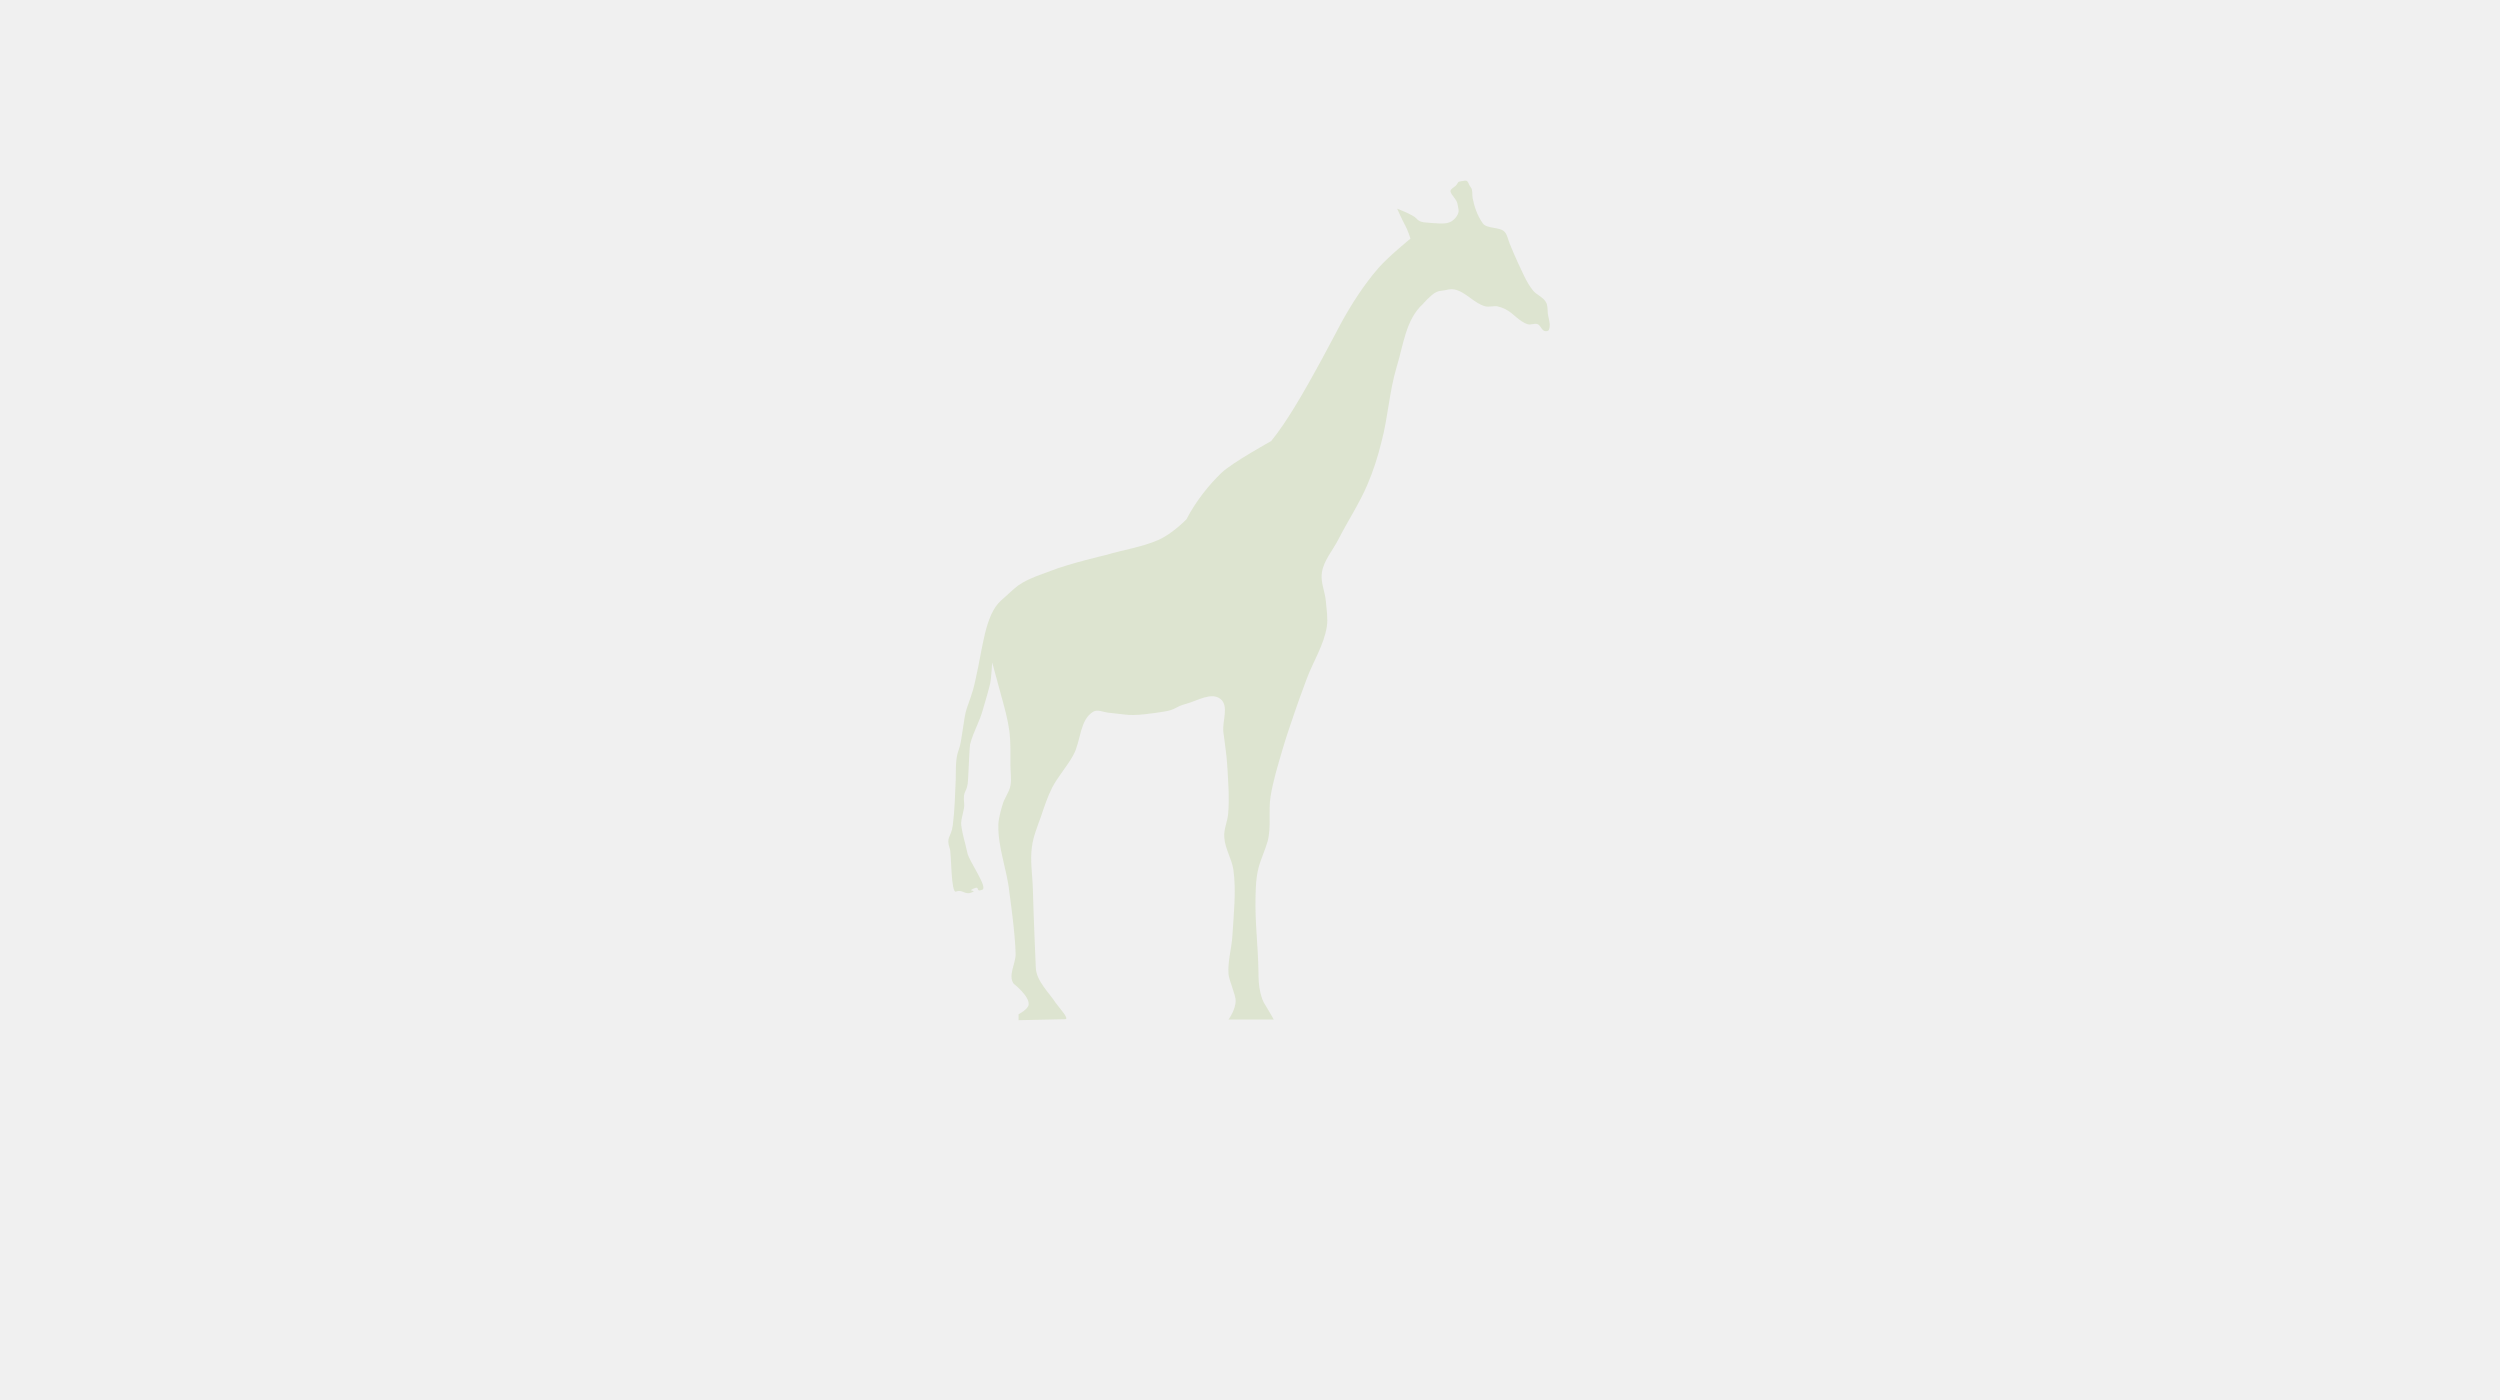
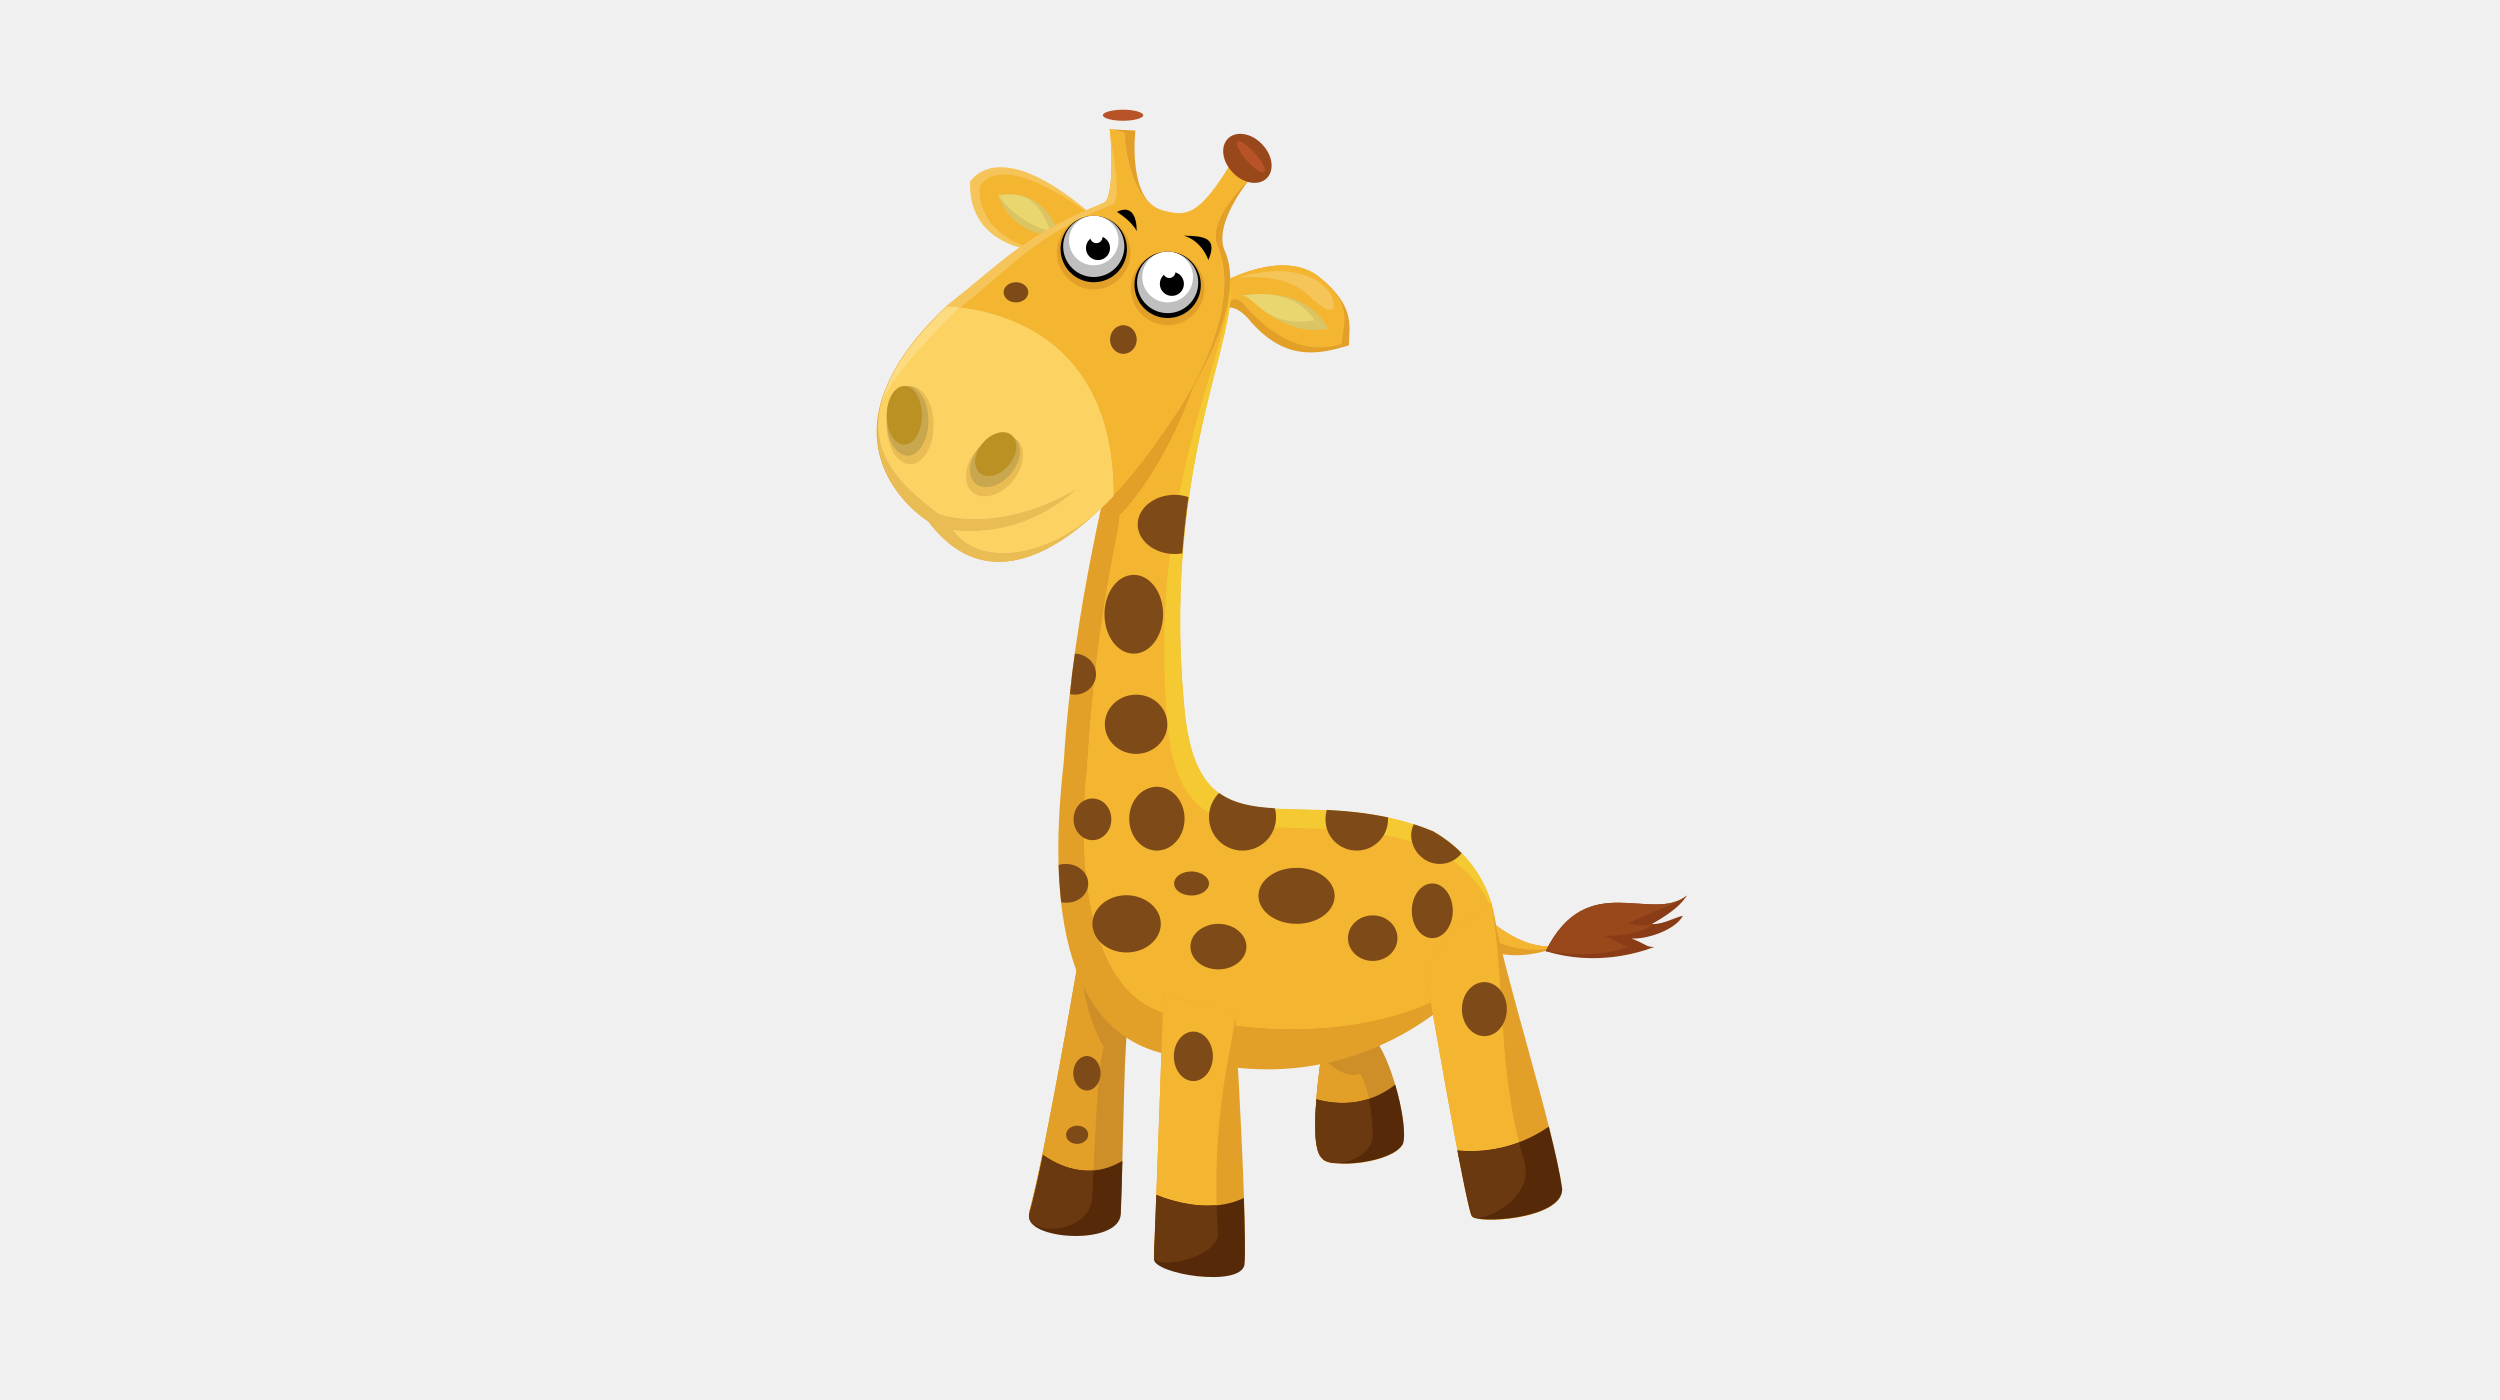
- <svg xmlns="http://www.w3.org/2000/svg" version="1.1" id="Layer_1" viewBox="0 0 768 430" xml:space="preserve">
-   <path fill="#DDE4D0" d="M475.5,96.4c-0.1-1.2,0-2.6-0.6-3.6c-0.9-1.6-2.9-2.2-4-3.6c-2-2.5-3.2-5.6-4.601-8.5  c-0.899-1.9-1.7-3.9-2.5-5.8c-0.5-1.2-0.7-2.6-1.5-3.6c-1.399-1.7-5.5-0.9-6.8-2.7c-1.7-2.4-2.6-5.2-3.1-7.7  c-0.2-0.9,0.1-2.6-0.601-3.4s-0.7-2.2-1.8-2c-2.4,0.4-1.7,0.1-2.5,1.2c-0.5,0.8-2.1,1.3-1.9,2.2c0.301,1.1,1.9,2.4,2.101,3.6  c0.2,1.3,0.7,2.2,0.1,3.4c-0.399,0.8-1.1,1.6-1.899,2.1c-1.4,0.8-3.101,0.7-4.601,0.6c-3.2-0.3-5,0-6.2-1.5  c-0.899-1.1-5.899-3-5.899-3s1.6,3.6,2.5,5.2c0.7,1.2,1.6,4,1.6,4l0,0c0,0-7,5.7-9.899,9.1c-4.5,5.2-8.2,11-11.5,17  c0,0-9.101,17.5-14.301,25.8c-2.199,3.6-4.5,7.1-7.1,10.3c0,0-11.8,6.5-15.2,9.7c-3.9,3.7-8.1,9-10.8,14.3c0,0-4.2,4.4-8.7,6.4  c-5.1,2.2-10.7,3-16.1,4.6c0,0-11.5,2.7-17,4.9c-3.9,1.5-8.1,2.7-11.2,5.5l-4,3.6c-4.9,4.4-5.6,14.6-7.7,23.7  c-0.7,3.2-0.8,3.8-2.8,9.399c-1,2.7-1.4,10-2.5,12.801c-1.1,2.899-0.8,6.5-0.9,9.1c-0.2,4.4-0.3,9.4-0.9,14  c-0.5,3.9-2.2,3.5-0.9,7.3c0.5,1.601,0.3,13.7,1.9,13.101c2-0.801,2.6,1.1,4.7,0.3c2.2-0.9-1.5-0.2,0.6-1.2c2.4-1.1,0.4,1.3,2.8,0.3  c1.7-0.7-4.1-8.8-4.6-11.2c-1-4.5-1.4-5.1-1.9-8.5c-0.3-1.8,1.1-4.899,0.9-6.699c-0.5-4.701,1-2.9,1.2-7.601  c0.1-1,0.4-9.601,0.6-10.601c1.1-4.199,2.9-6.799,4-10.899c1.1-3.899,1.2-3.899,2.2-7.899c0.3-1.4,0.6-6.4,0.6-6.4l2.8,10.3  c1,3.601,2,7.2,2.5,10.9c0.4,3.399,0.3,6.899,0.3,10.3c0,2.1,0.4,4.3,0,6.4c-0.4,2.1-2,3.899-2.5,6.1c0,0-1.2,3.8-1.2,5.8  c-0.2,7.101,2.7,13.9,3.4,21c0,0,1.8,12.5,1.9,18.8c0,3-2.4,6.601-0.6,9.101c0,0,4.9,3.8,4.6,6.399c-0.1,1.4-3.1,3-3.1,3v1.801  l14.3-0.301c1.5,0-1.9-3.6-2.8-4.899c-2.3-3.5-6-6.8-6.2-10.9c0,0-0.7-16-0.9-24c-0.1-4.399-0.9-8.8-0.3-13.101  c0.4-3.199,1.7-6.299,2.8-9.399c1-3,2-6,3.4-8.8c1.8-3.5,4.6-6.5,6.5-10c2.4-4.3,1.9-10.9,6.2-13.4c1.3-0.699,2.9,0.101,4.3,0.301  c1.3,0.199,4,0.399,5.3,0.6c3.2,0.5,8.9-0.4,12.1-0.9c3.8-0.6,3.1-1.399,6.8-2.399c3.4-0.9,7.7-3.7,10.5-1.5c2.7,2.1,0.6,6.7,0.9,10  c0.4,3.5,1,6.899,1.2,10.3c0.3,5,0.7,9.9,0.3,14.9c-0.2,2.5-1.4,4.8-1.2,7.3c0.2,3.5,2.3,6.6,2.8,10c0.9,6.6,0.1,13.399-0.3,20.1  c-0.2,4-1.5,7.9-1.2,11.9c0.1,1.8,2.2,6.399,2.2,8.2c0,2.8-2.2,5.8-2.2,5.8h3.7h10.2c0,0-1.5-2.7-2.5-4.3  c-0.899-1.301-1.2-2.4-1.6-3.9c-0.5-2-0.601-4.4-0.601-6.4c-0.1-7.8-1.1-15.3-0.899-23.1c0.1-3.3,0.1-5.6,0.899-8.8  c0.601-2.5,2.101-5.7,2.801-8.2c1.199-4.4,0.199-9.2,0.899-13.7c0.8-5,2.3-9.8,3.7-14.6c1.2-4.101,2.6-8.101,4-12.2  c0,0,2.2-6.3,3.4-9.4c2-5.399,5.299-10.399,6.199-16.1c0.4-2.6-0.1-5.3-0.3-7.9c-0.3-3-1.7-5.899-1.2-8.8c0.601-3.7,3.301-6.7,5-10  c2.9-5.7,6.5-11.1,9-17c1.801-4.2,3.2-8.6,4.301-13.1c2-7.5,2.399-15.4,4.6-22.8c2.1-6.7,2.8-14.7,8.1-19.5c0,0,2.4-2.8,4-3.6  c0.7-0.4,1.601-0.5,2.5-0.6c1-0.2,2.101-0.5,3.101-0.3c3.6,0.7,6.1,4.3,9.6,5.2c1.2,0.3,2.5-0.2,3.7,0c0.9,0.2,1.7,0.5,2.5,0.9  c2.4,1.2,4.2,3.8,6.8,4.6c1,0.3,2.101-0.4,3.101,0c0.899,0.4,1.199,1.9,2.199,2.1c0.4,0.1,1,0,1.2-0.3  C476.5,99.8,475.7,97.9,475.5,96.4z" />
+ <svg xmlns="http://www.w3.org/2000/svg" viewBox="0 0 768 430">
+   <style>.a{fill:#E2A029;}.b{fill:#F4B631;}.c{fill:#CE8E28;}.d{fill:#F6C55A;}.e{fill:#DBC463;}.f{fill:#E9D66F;}.g{fill:#873A13;}.h{fill:#99481B;}.i{fill:#EABC54;}.j{fill:#C9A74F;}.k{fill:#BB9123;}.l{fill:#BFBFBF;}.m{fill:#FFF;}.n{fill:#7E4A18;}.o{fill:#562A09;}.p{fill:#6A3910;}.q{fill:#B75327;}</style>
+   <path d="M405.9 324.5c0 0-4.4 28.1 0.3 31.3 2.5 3.5 15.5 0.7 15.5-7 0-8-2-16.7-4-19C412.8 332.1 405.9 324.5 405.9 324.5z" class="a" />
+   <path d="M456 281.2c0 0 13.6 13.7 25.6 8.2 -7.6 4.1-19.2 6-26.9 1.3C455.9 284.1 456 281.2 456 281.2z" class="a" />
+   <path d="M456 281.2c0 0 13.6 13.7 25.6 8.2 -7.6 4.1-17.9 2.6-25.6-2.1C457.2 280.7 456 281.2 456 281.2z" class="b" />
+   <path d="M331.8 291.8c0 0-10.4 61.4-15.6 80.4 -2 7.9 27.5 9.9 28.1 0 0.9-21.9 0.9-55.5 2.7-60.8C339.6 299.4 331.8 291.8 331.8 291.8z" class="c" />
+   <path d="M331.8 291.8c0 0-10.4 61.4-15.6 80.4 -2 7.9 19.4 7.5 19.4-5.1 0.9-21.9 1.8-40.3 3.5-45.5C331.7 309.5 331.8 291.8 331.8 291.8z" class="a" />
+   <path d="M405.9 324.5c0 0-4.4 28.1 0.3 31.3 2.5 3.5 21.9 1.5 24.8-4.4 1.8-5.6-3.8-27.5-9.4-33C416.8 320.7 405.9 324.5 405.9 324.5z" class="c" />
+   <path d="M405.9 324.5c0 0-4.4 28.1 0.3 31.3 2.5 3.5 15.5 0.7 15.5-7 0-8-2-16.7-4-19C412.8 332.1 405.9 324.5 405.9 324.5z" class="a" />
+   <path d="M320.5 77.3c0 0-23.2-0.4-22.5-21.5 3.5-4.8 14.2-10.6 39.3 11.8C330.2 71.6 320.5 77.3 320.5 77.3z" class="d" />
+   <path d="M320.5 77.3c0 0-20.6-3.3-19.5-20.2 3.5-4.8 12.3-7.3 36.3 10.5C330.2 71.6 320.5 77.3 320.5 77.3z" class="b" />
+   <path d="M325.8 72.4c2.1 0.1-14.1 2.1-19.1-12.4C315.3 58.8 321.1 61.5 325.8 72.4z" class="e" />
+   <path d="M322.5 70.2c0.8 1.9-10.4-2.1-15.8-10.2C315.3 58.8 318.6 61.6 322.5 70.2z" class="f" />
+   <path d="M375.5 86.8c0 0 18.7-10.7 29.9-1.6 11.2 9.1 9 15.1 9 20.9 -8.8 2.6-19.1 5.2-30-7.1 -3.5-4.4-7.2-6.1-10.1-2.8C374 92.7 375.5 86.8 375.5 86.8z" class="a" />
+   <path d="M375.5 86.8c0 0 18.7-10.7 29.9-1.6 11.2 9.1 6.8 14.6 6.8 20.5 -8.8 2.6-18.6 0.7-29.6-11.6 -3.5-4.4-5.5-1.2-8.3 2.1C374 92.7 375.5 86.8 375.5 86.8z" class="b" />
+   <path d="M381.5 90.9c0 0 18.5-4.3 26.6 10.1C392.5 103.7 385.5 90.6 381.5 90.9z" class="e" />
+   <path d="M381.5 90.9c0 0 14.9-3.7 22.4 7.5C388.3 101 385.5 90.6 381.5 90.9z" class="f" />
+   <path d="M341 141.5c0.6 3.3-11.1 42.9-14.2 92.4 -3 26.7-7 87.2 37.3 90.8 12.3 4 54.8 13.2 92.1-27.2 6.6-7 4.2-30.5-15.8-41.9 -41.5-17.2-72.5 10.4-76.7-38.7 -7.6-82.2 23.1-122.7 11.8-135.3C365.2 97.8 341 141.5 341 141.5z" class="a" />
+   <path d="M343.9 158.4c0.6 3.3-6.9 27.7-9.9 77.2 -3 26.7-1.3 76.6 31.7 76.6 12.3 4 60.8 10.7 90.6-14.8 6.6-7 4.2-30.5-15.8-41.9 -41.5-17.2-72.5 10.4-76.7-38.7 -7.6-82.2 23.1-122.7 11.8-135.3C368.1 135.9 343.9 158.4 343.9 158.4z" fill="#F4C931" />
+   <path d="M343.9 158.4c0.6 3.3-6.9 27.7-9.9 77.2 -3 26.7-1.3 76.6 31.7 76.6 12.3 4 60.8 10.7 90.6-14.8 6.6-7 5.2-24.7-14.8-36.1 -41.5-17.2-78.6 10.2-82.8-38.9 -7.6-82.2 28.3-128.4 16.9-141C368.1 135.9 343.9 158.4 343.9 158.4z" class="b" />
+   <path d="M357.4 306.1c0 0-2.3 66.3-2.9 79.8 0 4.6 26.3 8.8 27.8 1.8 0.9-12.6-2.6-69.3-2.9-76.3C374.3 308.7 357.4 306.1 357.4 306.1z" class="a" />
+   <path d="M357.4 306.1c0 0-2.3 66.3-2.9 79.8 0 4.6 18.3 0.8 19.8-6.2 -2.9-38.2 5.4-61.3 5.1-68.3C374.3 308.7 357.4 306.1 357.4 306.1z" class="b" />
+   <path d="M437.8 297.9c0 0 12 70.1 14.3 75.7 1.2 2.6 27.8 1.1 27.8-8.2 -2.6-19.3-17.3-63.7-21.8-88C444.8 285.2 437.8 297.9 437.8 297.9z" class="a" />
+   <path d="M437.8 297.9c0 0 12 70.1 14.3 75.7 1.2 2.6 19.9-4.2 16.1-17.1 -8.5-28.1-5.6-54.8-10.1-79.1C444.8 285.2 437.8 297.9 437.8 297.9z" class="b" />
+   <path d="M285.2 160.2c0 0-39.5-24.1 6.1-66.6 17.5-13.6 22.4-20.8 47.9-31.3 2.7-1.4 2.6-15.6 1.7-22.6 7.9 0.4 7.9 0.4 7.9 0.4s-2.6 21.5 8.3 24.6c7 1.8 11 2.6 21.9-15.8 3.5 3.5 5.3 5.7 5.3 5.7s-12.1 14.2-7.9 22.8c4.2 9.9 0.4 29-20.4 57.2C336.1 163.7 306.3 188.3 285.2 160.2z" class="a" />
+   <path d="M289.8 153.9c0 0-44.1-17.8 1.5-60.4 17.5-13.6 22.4-20.8 47.9-31.3 2.7-1.4 2.6-15.6 1.7-22.6 4.5 1.2 4.5 1.2 4.5 1.2s0.8 20.7 11.7 23.8c7 1.8 11 2.6 21.9-15.8 3.5 3.5 5.3 5.7 5.3 5.7s-14.4 13.1-10.1 21.6c4.2 9.9 2.7 30.2-18.1 58.4C336.1 163.7 310.9 182 289.8 153.9z" class="d" />
+   <path d="M289.8 153.9c0 0-41-16.5 4.6-59 17.5-13.6 22-21.7 47.5-32.2 2.7-1.4-0.1-16-1-23 4.5 1.2 4.5 1.2 4.5 1.2s0.8 20.7 11.7 23.8c7 1.8 11 2.6 21.9-15.8 3.5 3.5 5.3 5.7 5.3 5.7s-14.4 13.1-10.1 21.6c4.2 9.9 2.7 30.2-18.1 58.4C336.1 163.7 310.9 182 289.8 153.9z" class="b" />
+   <path d="M389.1 54.8c-2.5 2.4-7.2 1.6-10.4-1.8 -3.3-3.4-3.9-8.1-1.4-10.5 2.5-2.4 7.2-1.6 10.4 1.8C391 47.7 391.6 52.4 389.1 54.8z" class="h" />
+   <path d="M290.9 94.1c-44.7 42.2-5.6 66.1-5.6 66.1 16.5 22 38.4 11.7 56.7-7.9C342.2 103.5 307.2 95.2 290.9 94.1z" class="i" />
+   <path d="M290.9 94.1c-13 12.6-18.9 22.9-20.5 31.3 -3.3 16.8 10.3 26.2 17.6 32.2 0.7 0.6 18.7 6.8 43.3-7.8 -17.9 16.7-38.4 13.1-38.4 13.1 8.2 11.5 30.8 9.1 49.1-10.5C342.2 103.5 307.2 95.2 290.9 94.1z" fill="#FDDB81" />
+   <path d="M270.4 125.4c-3.3 16.8 10.3 26.2 17.6 32.2 0.7 0.6 18.7 6.8 43.3-7.8 -17.9 16.7-38.4 13.1-38.4 13.1 8.2 11.5 30.8 9.1 49.1-10.5 0.3-45.5-30-55.8-47.4-57.9C289.3 99.9 272 116.9 270.4 125.4z" fill="#FCD262" />
+   <path d="M286.8 130.6c0 6.6-3.2 12-7.2 12 -4 0-7.2-5.4-7.2-12 0-6.6 3.2-12 7.2-12C283.6 118.6 286.8 124 286.8 130.6z" class="i" />
+   <path d="M285.2 129.3c0 5.9-2.9 10.7-6.4 10.7 -3.5 0-6.4-4.8-6.4-10.7 0-5.9 2.9-10.7 6.4-10.7C282.4 118.6 285.2 123.4 285.2 129.3z" class="j" />
+   <path d="M283.2 127.6c0 5-2.4 9-5.4 9 -3 0-5.4-4-5.4-9s2.4-9 5.4-9C280.8 118.6 283.2 122.6 283.2 127.6z" class="k" />
+   <path d="M311.1 147.8c-3.8 4.5-9.3 6-12.4 3.4 -3.1-2.6-2.5-8.3 1.2-12.8 3.8-4.5 9.3-6 12.4-3.4C315.4 137.6 314.8 143.3 311.1 147.8z" class="i" />
+   <path d="M310.5 145.6c-3.3 3.9-8.1 5.2-10.8 3 -2.7-2.3-2.2-7.2 1.1-11.1 3.3-3.9 8.1-5.2 10.8-2.9C314.3 136.7 313.8 141.7 310.5 145.6z" class="j" />
+   <path d="M309.9 142.9c-2.7 3.2-6.7 4.3-8.9 2.4 -2.2-1.9-1.8-6 0.9-9.2 2.7-3.2 6.7-4.3 8.9-2.4C313 135.6 312.6 139.7 309.9 142.9z" class="k" />
+   <circle cx="358.7" cy="88.6" r="11.3" class="a" />
+   <circle cx="358.7" cy="87.5" r="10.2" />
+   <circle cx="358.7" cy="86.8" r="9.4" class="l" />
+   <circle cx="358.7" cy="85.1" r="7.8" class="m" />
+   <path d="M363.7 87.2c0 2.1-1.7 3.7-3.7 3.7 -2.1 0-3.7-1.7-3.7-3.7 0-2.1 1.7-3.7 3.7-3.7C362 83.5 363.7 85.1 363.7 87.2z" />
+   <path d="M347.3 77.6c0 6.2-5.1 11.3-11.3 11.3 -6.2 0-11.3-5.1-11.3-11.3 0-6.2 5.1-11.3 11.3-11.3C342.2 66.3 347.3 71.4 347.3 77.6z" class="a" />
+   <circle cx="336" cy="76.5" r="10.2" />
+   <circle cx="336" cy="75.7" r="9.4" class="l" />
+   <path d="M343.6 73.9c0 4.2-3.4 7.6-7.6 7.6 -4.2 0-7.6-3.4-7.6-7.6 0-4.2 3.4-7.6 7.6-7.6C340.2 66.3 343.6 69.7 343.6 73.9z" class="m" />
+   <circle cx="337.3" cy="76.2" r="3.7" />
+   <path d="M371.2 79.9c0 0-1.8-5.8-7.5-7.5C369.9 72.5 374.2 73 371.2 79.9z" />
+   <path d="M343.1 65.1c0 0 4.5 2.7 6.1 5.9C349.2 66.3 347.5 62.9 343.1 65.1z" />
+   <path d="M315.9 89.8c0 1.7-1.7 3.1-3.8 3.1s-3.8-1.4-3.8-3.1c0-1.7 1.7-3.1 3.8-3.1S315.9 88.1 315.9 89.8z" class="n" />
+   <path d="M349.2 104.3c0 2.4-1.8 4.4-4.1 4.4 -2.3 0-4.1-2-4.1-4.4 0-2.4 1.8-4.4 4.1-4.4C347.4 99.9 349.2 101.9 349.2 104.3z" class="n" />
+   <path d="M357.3 188.7c0 6.7-4 12.1-9 12.1 -5 0-9-5.4-9-12.1 0-6.7 4-12.1 9-12.1C353.3 176.6 357.3 182 357.3 188.7z" class="n" />
+   <path d="M358.6 222.5c0 5-4.3 9.1-9.6 9.1 -5.3 0-9.6-4.1-9.6-9.1 0-5 4.3-9.1 9.6-9.1C354.3 213.4 358.6 217.4 358.6 222.5z" class="n" />
+   <path d="M363.9 251.5c0 5.4-3.8 9.8-8.5 9.8 -4.7 0-8.5-4.4-8.5-9.8 0-5.4 3.8-9.8 8.5-9.8C360.1 241.7 363.9 246.1 363.9 251.5z" class="n" />
+   <path d="M341.4 251.7c0 3.5-2.6 6.4-5.8 6.4 -3.2 0-5.8-2.9-5.8-6.4 0-3.6 2.6-6.4 5.8-6.4C338.8 245.3 341.4 248.1 341.4 251.7z" class="n" />
+   <path d="M356.6 283.8c0 4.8-4.7 8.8-10.5 8.8 -5.8 0-10.5-3.9-10.5-8.8 0-4.8 4.7-8.8 10.5-8.8C351.9 275.1 356.6 279 356.6 283.8z" class="n" />
+   <path d="M382.9 290.8c0 3.9-3.9 7-8.6 7 -4.8 0-8.6-3.1-8.6-7 0-3.9 3.9-7 8.6-7C379 283.8 382.9 287 382.9 290.8z" class="n" />
+   <path d="M429.3 288.2c0 3.9-3.4 7-7.6 7 -4.2 0-7.6-3.1-7.6-7 0-3.9 3.4-7 7.6-7C425.9 281.2 429.3 284.3 429.3 288.2z" class="n" />
+   <path d="M446.3 279.8c0 4.6-2.8 8.4-6.3 8.4s-6.3-3.8-6.3-8.4c0-4.6 2.8-8.4 6.3-8.4S446.3 275.2 446.3 279.8z" class="n" />
+   <path d="M410 275.2c0 4.8-5.2 8.6-11.7 8.6 -6.5 0-11.7-3.9-11.7-8.6 0-4.8 5.2-8.6 11.7-8.6C404.8 266.6 410 270.5 410 275.2z" class="n" />
+   <path d="M371.4 271.4c0 2-2.4 3.7-5.3 3.7 -3 0-5.4-1.6-5.4-3.7s2.4-3.7 5.4-3.7C369 267.8 371.4 269.4 371.4 271.4z" class="n" />
+   <path d="M462.9 310c0 4.6-3.1 8.3-6.9 8.3 -3.8 0-6.9-3.7-6.9-8.3 0-4.6 3.1-8.3 6.9-8.3C459.8 301.7 462.9 305.4 462.9 310z" class="n" />
+   <path d="M372.6 324.5c0 4.2-2.7 7.6-6 7.6 -3.3 0-6-3.4-6-7.6 0-4.2 2.7-7.6 6-7.6C369.9 316.9 372.6 320.3 372.6 324.5z" class="n" />
+   <path d="M338.1 329.7c0 2.9-1.9 5.3-4.2 5.3 -2.3 0-4.2-2.4-4.2-5.3 0-2.9 1.9-5.3 4.2-5.3C336.3 324.5 338.1 326.8 338.1 329.7z" class="n" />
+   <path d="M334.3 348.6c0 1.5-1.5 2.8-3.4 2.8 -1.9 0-3.4-1.2-3.4-2.8 0-1.5 1.5-2.8 3.4-2.8C332.8 345.8 334.3 347 334.3 348.6z" class="n" />
+   <path d="M320.4 354.8c-1.5 7.4-3 13.9-4.2 18.2 -2 7.9 27.5 9.9 28.1 0 0.2-5 0.4-10.6 0.5-16.4C334.4 362.9 324.8 357.9 320.4 354.8z" class="o" />
+   <path d="M335.6 367.1c0.1-2.6 0.2-5.1 0.3-7.5 -6.7 0.5-12.4-2.6-15.5-4.8 -1.5 7.4-3 13.9-4.2 18.2 -0.1 0.3-0.1 0.6-0.1 0.9C317.4 379.9 335.6 378.7 335.6 367.1z" class="p" />
+   <path d="M355.3 367.1c-0.3 8.8-0.6 16.1-0.8 19.7 0 4.6 26.3 8.8 27.8 1.8 0.3-3.8 0.1-11.5-0.2-20.6C372.4 372.8 360.7 369.3 355.3 367.1z" class="o" />
+   <path d="M374.2 379.7c-0.2-3.3-0.4-6.4-0.5-9.5 -7.3 0.7-14.5-1.5-18.5-3.1 -0.3 8.5-0.6 15.5-0.7 19.2C355.6 390.2 372.8 386.5 374.2 379.7z" class="p" />
+   <path d="M404.4 337.7c-0.6 7.7-0.6 16.3 1.8 18 2.5 3.5 21.9 1.5 24.8-4.4 0.9-3-0.2-10.7-2.4-18.1C419.6 340.3 409.9 339.2 404.4 337.7z" class="o" />
+   <path d="M404.3 349.9c0-0.2 0-0.4-0.1-0.7C404.2 349.4 404.2 349.7 404.3 349.9z" class="a" />
+   <path d="M404.4 351c0-0.2-0.1-0.4-0.1-0.6C404.3 350.6 404.4 350.8 404.4 351z" class="a" />
+   <path d="M404.1 346.1c0-0.3 0-0.6 0-0.8C404.1 345.6 404.1 345.8 404.1 346.1z" class="a" />
+   <path d="M404.2 348.7c0-0.2 0-0.5 0-0.7C404.1 348.2 404.2 348.4 404.2 348.7z" class="a" />
+   <path d="M404.1 347.4c0-0.3 0-0.5 0-0.8C404.1 346.9 404.1 347.2 404.1 347.4z" class="a" />
+   <path d="M404.6 352c0-0.2-0.1-0.4-0.1-0.6C404.5 351.7 404.5 351.9 404.6 352z" class="a" />
+   <path d="M405.3 354.6c-0.1-0.1-0.1-0.3-0.2-0.4C405.2 354.3 405.3 354.4 405.3 354.6z" class="a" />
+   <path d="M405.7 355.2c-0.1-0.1-0.2-0.2-0.2-0.4C405.5 354.9 405.6 355.1 405.7 355.2z" class="a" />
+   <path d="M404.8 353c0-0.2-0.1-0.3-0.1-0.5C404.7 352.7 404.7 352.8 404.8 353z" class="a" />
+   <path d="M406.2 355.7c-0.1-0.1-0.3-0.2-0.4-0.4C405.9 355.5 406.1 355.6 406.2 355.7z" class="a" />
+   <path d="M405 353.8c-0.1-0.1-0.1-0.3-0.2-0.5C404.9 353.5 405 353.7 405 353.8z" class="a" />
+   <path d="M404.1 344.8c0-0.3 0-0.6 0-0.9C404.1 344.2 404.1 344.5 404.1 344.8z" class="a" />
+   <path d="M406.2 355.7c0.6 0.8 1.8 1.3 3.3 1.4C407.9 356.9 406.7 356.4 406.2 355.7z" class="a" />
+   <path d="M404.2 340.5c0-0.4 0-0.8 0.1-1.2C404.3 339.8 404.3 340.2 404.2 340.5z" class="a" />
+   <path d="M404.2 342c0-0.3 0-0.7 0.1-1.1C404.2 341.3 404.2 341.6 404.2 342z" class="a" />
+   <path d="M404.1 343.4c0-0.3 0-0.7 0-1C404.1 342.7 404.1 343.1 404.1 343.4z" class="a" />
+   <path d="M404.3 339.1c0-0.4 0.1-0.9 0.1-1.3C404.4 338.2 404.4 338.7 404.3 339.1z" class="a" />
+   <path d="M404.4 337.7l0 0.1L404.4 337.7z" class="p" />
+   <path d="M404.9 353.4c0-0.1-0.1-0.3-0.1-0.4C404.8 353.1 404.8 353.2 404.9 353.4z" class="p" />
+   <path d="M405.8 355.3l-0.1-0.2L405.8 355.3z" class="p" />
+   <path d="M404.6 352.5c0-0.1-0.1-0.3-0.1-0.4C404.6 352.2 404.6 352.3 404.6 352.5z" class="p" />
+   <path d="M405.1 354.2c0-0.1-0.1-0.2-0.1-0.3C405.1 353.9 405.1 354.1 405.1 354.2z" class="p" />
+   <path d="M405.4 354.8l-0.1-0.3L405.4 354.8z" class="p" />
+   <path d="M404.2 349.2c0-0.2 0-0.3 0-0.5C404.2 348.9 404.2 349 404.2 349.2z" class="p" />
+   <path d="M404.1 348c0-0.2 0-0.4 0-0.5C404.1 347.6 404.1 347.8 404.1 348z" class="p" />
+   <path d="M404.1 342.4c0-0.1 0-0.3 0-0.4C404.2 342.1 404.2 342.3 404.1 342.4z" class="p" />
+   <path d="M404.3 339.4l0-0.3L404.3 339.4z" class="p" />
+   <path d="M404.1 345.3c0-0.2 0-0.3 0-0.5C404.1 344.9 404.1 345.1 404.1 345.3z" class="p" />
+   <path d="M404.1 346.6c0-0.2 0-0.4 0-0.5C404.1 346.3 404.1 346.5 404.1 346.6z" class="p" />
+   <path d="M404.1 343.9c0-0.2 0-0.3 0-0.5C404.1 343.5 404.1 343.7 404.1 343.9z" class="p" />
+   <path d="M404.3 350.4c0-0.2 0-0.3 0-0.5C404.3 350 404.3 350.2 404.3 350.4z" class="p" />
+   <path d="M404.5 351.5c0-0.2 0-0.3-0.1-0.5C404.4 351.2 404.4 351.3 404.5 351.5z" class="p" />
+   <path d="M404.2 340.9c0-0.1 0-0.2 0-0.4C404.2 340.7 404.2 340.8 404.2 340.9z" class="p" />
+   <path d="M421.7 348.7c0-3.8-0.5-7.8-1.2-11.1 -6.4 2.1-12.3 1.2-16.1 0.1l0 0.1c0 0.4-0.1 0.9-0.1 1.3l0 0.3c0 0.4 0 0.8-0.1 1.2 0 0.1 0 0.2 0 0.4 0 0.4 0 0.7-0.1 1.1 0 0.1 0 0.3 0 0.4 0 0.3 0 0.6 0 1 0 0.2 0 0.3 0 0.5 0 0.3 0 0.6 0 0.9 0 0.2 0 0.3 0 0.5 0 0.3 0 0.6 0 0.8 0 0.2 0 0.4 0 0.5 0 0.3 0 0.5 0 0.8 0 0.2 0 0.4 0 0.5 0 0.2 0 0.5 0 0.7 0 0.2 0 0.4 0 0.5 0 0.2 0 0.5 0.1 0.7 0 0.2 0 0.3 0 0.5 0 0.2 0.1 0.4 0.1 0.6 0 0.2 0 0.3 0.1 0.5 0 0.2 0.1 0.4 0.1 0.6 0 0.1 0.1 0.3 0.1 0.4 0 0.2 0.1 0.3 0.1 0.5 0 0.1 0.1 0.3 0.1 0.4 0 0.2 0.1 0.3 0.2 0.5 0 0.1 0.1 0.2 0.1 0.3 0.1 0.1 0.1 0.3 0.2 0.4l0.1 0.3c0.1 0.1 0.2 0.2 0.3 0.4l0.1 0.2c0.1 0.2 0.3 0.3 0.4 0.4 0.5 0.7 1.7 1.2 3.3 1.4C414.2 357.6 421.7 354.6 421.7 348.7z" class="p" />
+   <path d="M447.7 353.4c2 10.3 3.6 18.4 4.4 20.1 1.2 2.6 27.8 1.1 27.8-8.2 -0.7-5-2.2-11.6-4.1-19.2C464.6 353.8 453.4 354 447.7 353.4z" class="o" />
+   <path d="M451.6 371.9c-0.1-0.2-0.1-0.5-0.2-0.7C451.5 371.4 451.5 371.6 451.6 371.9z" class="b" />
+   <path d="M449.8 363.7c-0.1-0.4-0.2-0.8-0.2-1.2C449.6 362.9 449.7 363.3 449.8 363.7z" class="b" />
+   <path d="M449.5 362.2c-0.1-0.5-0.2-1-0.3-1.6C449.3 361.2 449.4 361.7 449.5 362.2z" class="b" />
+   <path d="M449.2 360.6c-0.1-0.5-0.2-1-0.3-1.6C448.9 359.6 449.1 360.1 449.2 360.6z" class="b" />
+   <path d="M450.7 367.9c-0.2-0.8-0.3-1.6-0.5-2.4C450.3 366.3 450.5 367.1 450.7 367.9z" class="b" />
+   <path d="M450.9 369c-0.1-0.3-0.1-0.5-0.2-0.8C450.8 368.4 450.8 368.7 450.9 369z" class="b" />
+   <path d="M450.1 365.1c-0.1-0.3-0.1-0.7-0.2-1C449.9 364.4 450 364.8 450.1 365.1z" class="b" />
+   <path d="M451.8 372.5c0-0.1-0.1-0.3-0.1-0.4C451.7 372.2 451.7 372.4 451.8 372.5z" class="b" />
+   <path d="M451.4 371.1c-0.1-0.3-0.1-0.5-0.2-0.8C451.3 370.6 451.3 370.8 451.4 371.1z" class="b" />
+   <path d="M451.9 373.1c0-0.1-0.1-0.2-0.1-0.3C451.9 372.8 451.9 372.9 451.9 373.1z" class="b" />
+   <path d="M448.1 355.2c-0.1-0.6-0.2-1.2-0.3-1.8C447.9 354.1 448 354.6 448.1 355.2z" class="b" />
+   <path d="M451.1 370c-0.1-0.2-0.1-0.5-0.2-0.7C451 369.5 451.1 369.8 451.1 370z" class="b" />
+   <path d="M452.1 373.6c0-0.1-0.1-0.2-0.1-0.4C452 373.3 452.1 373.5 452.1 373.6z" class="b" />
+   <path d="M448.4 357c-0.1-0.5-0.2-0.9-0.3-1.4C448.2 356 448.3 356.5 448.4 357z" class="b" />
+   <path d="M448.8 358.7c-0.1-0.4-0.2-0.8-0.3-1.3C448.6 357.9 448.7 358.3 448.8 358.7z" class="b" />
+   <path d="M452.3 373.8l-0.2-0.2L452.3 373.8z" class="b" />
+   <path d="M451.2 370.3c0-0.1 0-0.2-0.1-0.3C451.2 370.1 451.2 370.2 451.2 370.3z" class="p" />
+   <path d="M451.7 372.1l-0.1-0.2L451.7 372.1z" class="p" />
+   <path d="M452 373.2l0-0.1L452 373.2z" class="p" />
+   <path d="M451.8 372.7l-0.1-0.2L451.8 372.7z" class="p" />
+   <path d="M451.4 371.1l0 0L451.4 371.1z" class="p" />
+   <path d="M448.5 357.4c0-0.2-0.1-0.3-0.1-0.5C448.5 357.1 448.5 357.3 448.5 357.4z" class="p" />
+   <path d="M448.2 355.6c0-0.1 0-0.2-0.1-0.3C448.1 355.4 448.1 355.5 448.2 355.6z" class="p" />
+   <path d="M447.7 353.4l0 0L447.7 353.4z" class="p" />
+   <path d="M448.8 359.1c0-0.1 0-0.3-0.1-0.4C448.8 358.8 448.8 359 448.8 359.1z" class="p" />
+   <path d="M451 369.3c0-0.1 0-0.2-0.1-0.3C450.9 369.1 450.9 369.2 451 369.3z" class="p" />
+   <path d="M450.7 368.2c0-0.1 0-0.2-0.1-0.3C450.7 368 450.7 368.1 450.7 368.2z" class="p" />
+   <path d="M449.2 360.7l0 0L449.2 360.7z" class="p" />
+   <path d="M450.1 365.4c0-0.1 0-0.2-0.1-0.4C450.1 365.2 450.1 365.3 450.1 365.4z" class="p" />
+   <path d="M449.8 364.1c0-0.1-0.1-0.3-0.1-0.4C449.8 363.8 449.8 363.9 449.8 364.1z" class="p" />
+   <path d="M449.5 362.5l-0.1-0.3L449.5 362.5z" class="p" />
+   <path d="M468.2 356.5c-0.6-1.8-1.1-3.7-1.5-5.5 -7.8 2.9-14.8 2.9-18.9 2.5l0 0c0.1 0.6 0.2 1.2 0.3 1.8 0 0.1 0 0.2 0.1 0.3 0.1 0.5 0.2 0.9 0.3 1.4 0 0.2 0.1 0.3 0.1 0.5 0.1 0.4 0.2 0.9 0.3 1.3 0 0.1 0 0.3 0.1 0.4 0.1 0.5 0.2 1.1 0.3 1.6l0 0c0.1 0.5 0.2 1.1 0.3 1.6l0.1 0.3c0.1 0.4 0.2 0.8 0.2 1.2 0 0.1 0.1 0.3 0.1 0.4 0.1 0.3 0.1 0.7 0.2 1 0 0.1 0.1 0.2 0.1 0.4 0.2 0.9 0.4 1.7 0.5 2.4 0 0.1 0 0.2 0.1 0.3 0.1 0.3 0.1 0.5 0.2 0.8 0 0.1 0 0.2 0.1 0.3 0.1 0.2 0.1 0.5 0.2 0.7 0 0.1 0 0.2 0.1 0.3 0.1 0.3 0.1 0.6 0.2 0.8l0 0c0.1 0.3 0.1 0.5 0.2 0.7l0.1 0.2c0 0.2 0.1 0.3 0.1 0.4l0.1 0.2c0 0.1 0.1 0.2 0.1 0.3l0 0.1c0 0.1 0.1 0.3 0.1 0.4l0.2 0.2C454.5 375.7 471.9 368.9 468.2 356.5z" class="p" />
+   <path d="M518.2 275.1c-1.4 2.2-3.7 4.8-10.8 8.8 3.8 0 6.4-1.8 9.6-2.6 -2.3 4.4-11.1 7.3-15.8 7 5 2 4.4 2.6 7 2.6 -4.7 1.8-18 6-33.4 1.3C487.5 266.6 507.4 283.8 518.2 275.1z" fill="#893C15" />
+   <path d="M518.2 275.1c-1.4 2.2-11.2 4.8-18.3 8.8 3.8 0 4.3 0.9 7.5 0 -1.8 2.6-10.1 3.8-14.8 3.5 5 2 5.3 3.3 7.9 3.3 -4.7 1.8-11.6 3.6-25.6 1.5C487.5 266.6 507.4 283.8 518.2 275.1z" class="h" />
+   <path d="M380.4 85.2c0 0 21-6.9 28.7 5.8 2 5.5-0.9 5.7-6.8 0C396.4 85.2 388.3 84.9 380.4 85.2z" class="d" />
+   <path d="M351.2 35.4c0 0.9-2.8 1.7-6.2 1.7 -3.4 0-6.2-0.8-6.2-1.7 0-0.9 2.8-1.7 6.2-1.7C348.4 33.7 351.2 34.5 351.2 35.4z" class="q" />
+   <path d="M388.4 52.9c-0.7 0.6-3.1-1-5.4-3.6 -2.3-2.6-3.6-5.2-2.9-5.8 0.7-0.6 3.1 1 5.4 3.6C387.9 49.7 389.1 52.3 388.4 52.9z" class="q" />
+   <path d="M338.7 72.8c0 1-0.8 1.9-1.9 1.9 -1 0-1.9-0.8-1.9-1.9 0-1 0.8-1.9 1.9-1.9C337.9 71 338.7 71.8 338.7 72.8z" class="m" />
+   <path d="M361.1 83.5c0 1-0.8 1.9-1.9 1.9 -1 0-1.9-0.8-1.9-1.9 0-1 0.8-1.9 1.9-1.9C360.2 81.6 361.1 82.4 361.1 83.5z" class="m" />
+   <path d="M334.3 271.4c0-3.3-3.1-6-6.9-6 -0.8 0-1.5 0.1-2.2 0.3 0.1 3.8 0.4 7.7 0.8 11.5 0.5 0.1 1 0.1 1.5 0.1C331.3 277.4 334.3 274.7 334.3 271.4z" class="n" />
+   <path d="M336.7 207.1c0-3.4-2.9-6.2-6.5-6.3 -0.6 4-1.1 8.1-1.5 12.4 0.5 0.1 1 0.2 1.5 0.2C333.7 213.4 336.7 210.6 336.7 207.1z" class="n" />
+   <path d="M349.5 161.1c0 5 5.1 9.1 11.4 9.1 0.8 0 1.6-0.1 2.3-0.2 0.5-6.1 1.1-11.8 1.9-17.3 -1.3-0.4-2.7-0.7-4.2-0.7C354.6 152 349.5 156.1 349.5 161.1z" class="n" />
+   <path d="M371.4 251c0 5.7 4.6 10.3 10.3 10.3 5.7 0 10.3-4.6 10.3-10.3 0-0.9-0.1-1.8-0.4-2.7 -6.8-0.4-12.5-1.4-17.1-4.7C372.6 245.5 371.4 248.1 371.4 251z" class="n" />
+   <path d="M416.8 261.3c5.3 0 9.6-4.3 9.6-9.6 0-0.2 0-0.4 0-0.6 -6.7-1.4-13-2-18.8-2.3 -0.3 0.9-0.4 1.9-0.4 2.8C407.1 257 411.4 261.3 416.8 261.3z" class="n" />
+   <path d="M442.3 265.4c2.7 0 5.2-1.3 6.7-3.3 -2.4-2.5-5.3-4.7-8.7-6.7 -2-0.8-4-1.6-6-2.2 -0.5 1.1-0.8 2.3-0.8 3.5C433.7 261.6 437.6 265.4 442.3 265.4z" class="n" />
</svg>
